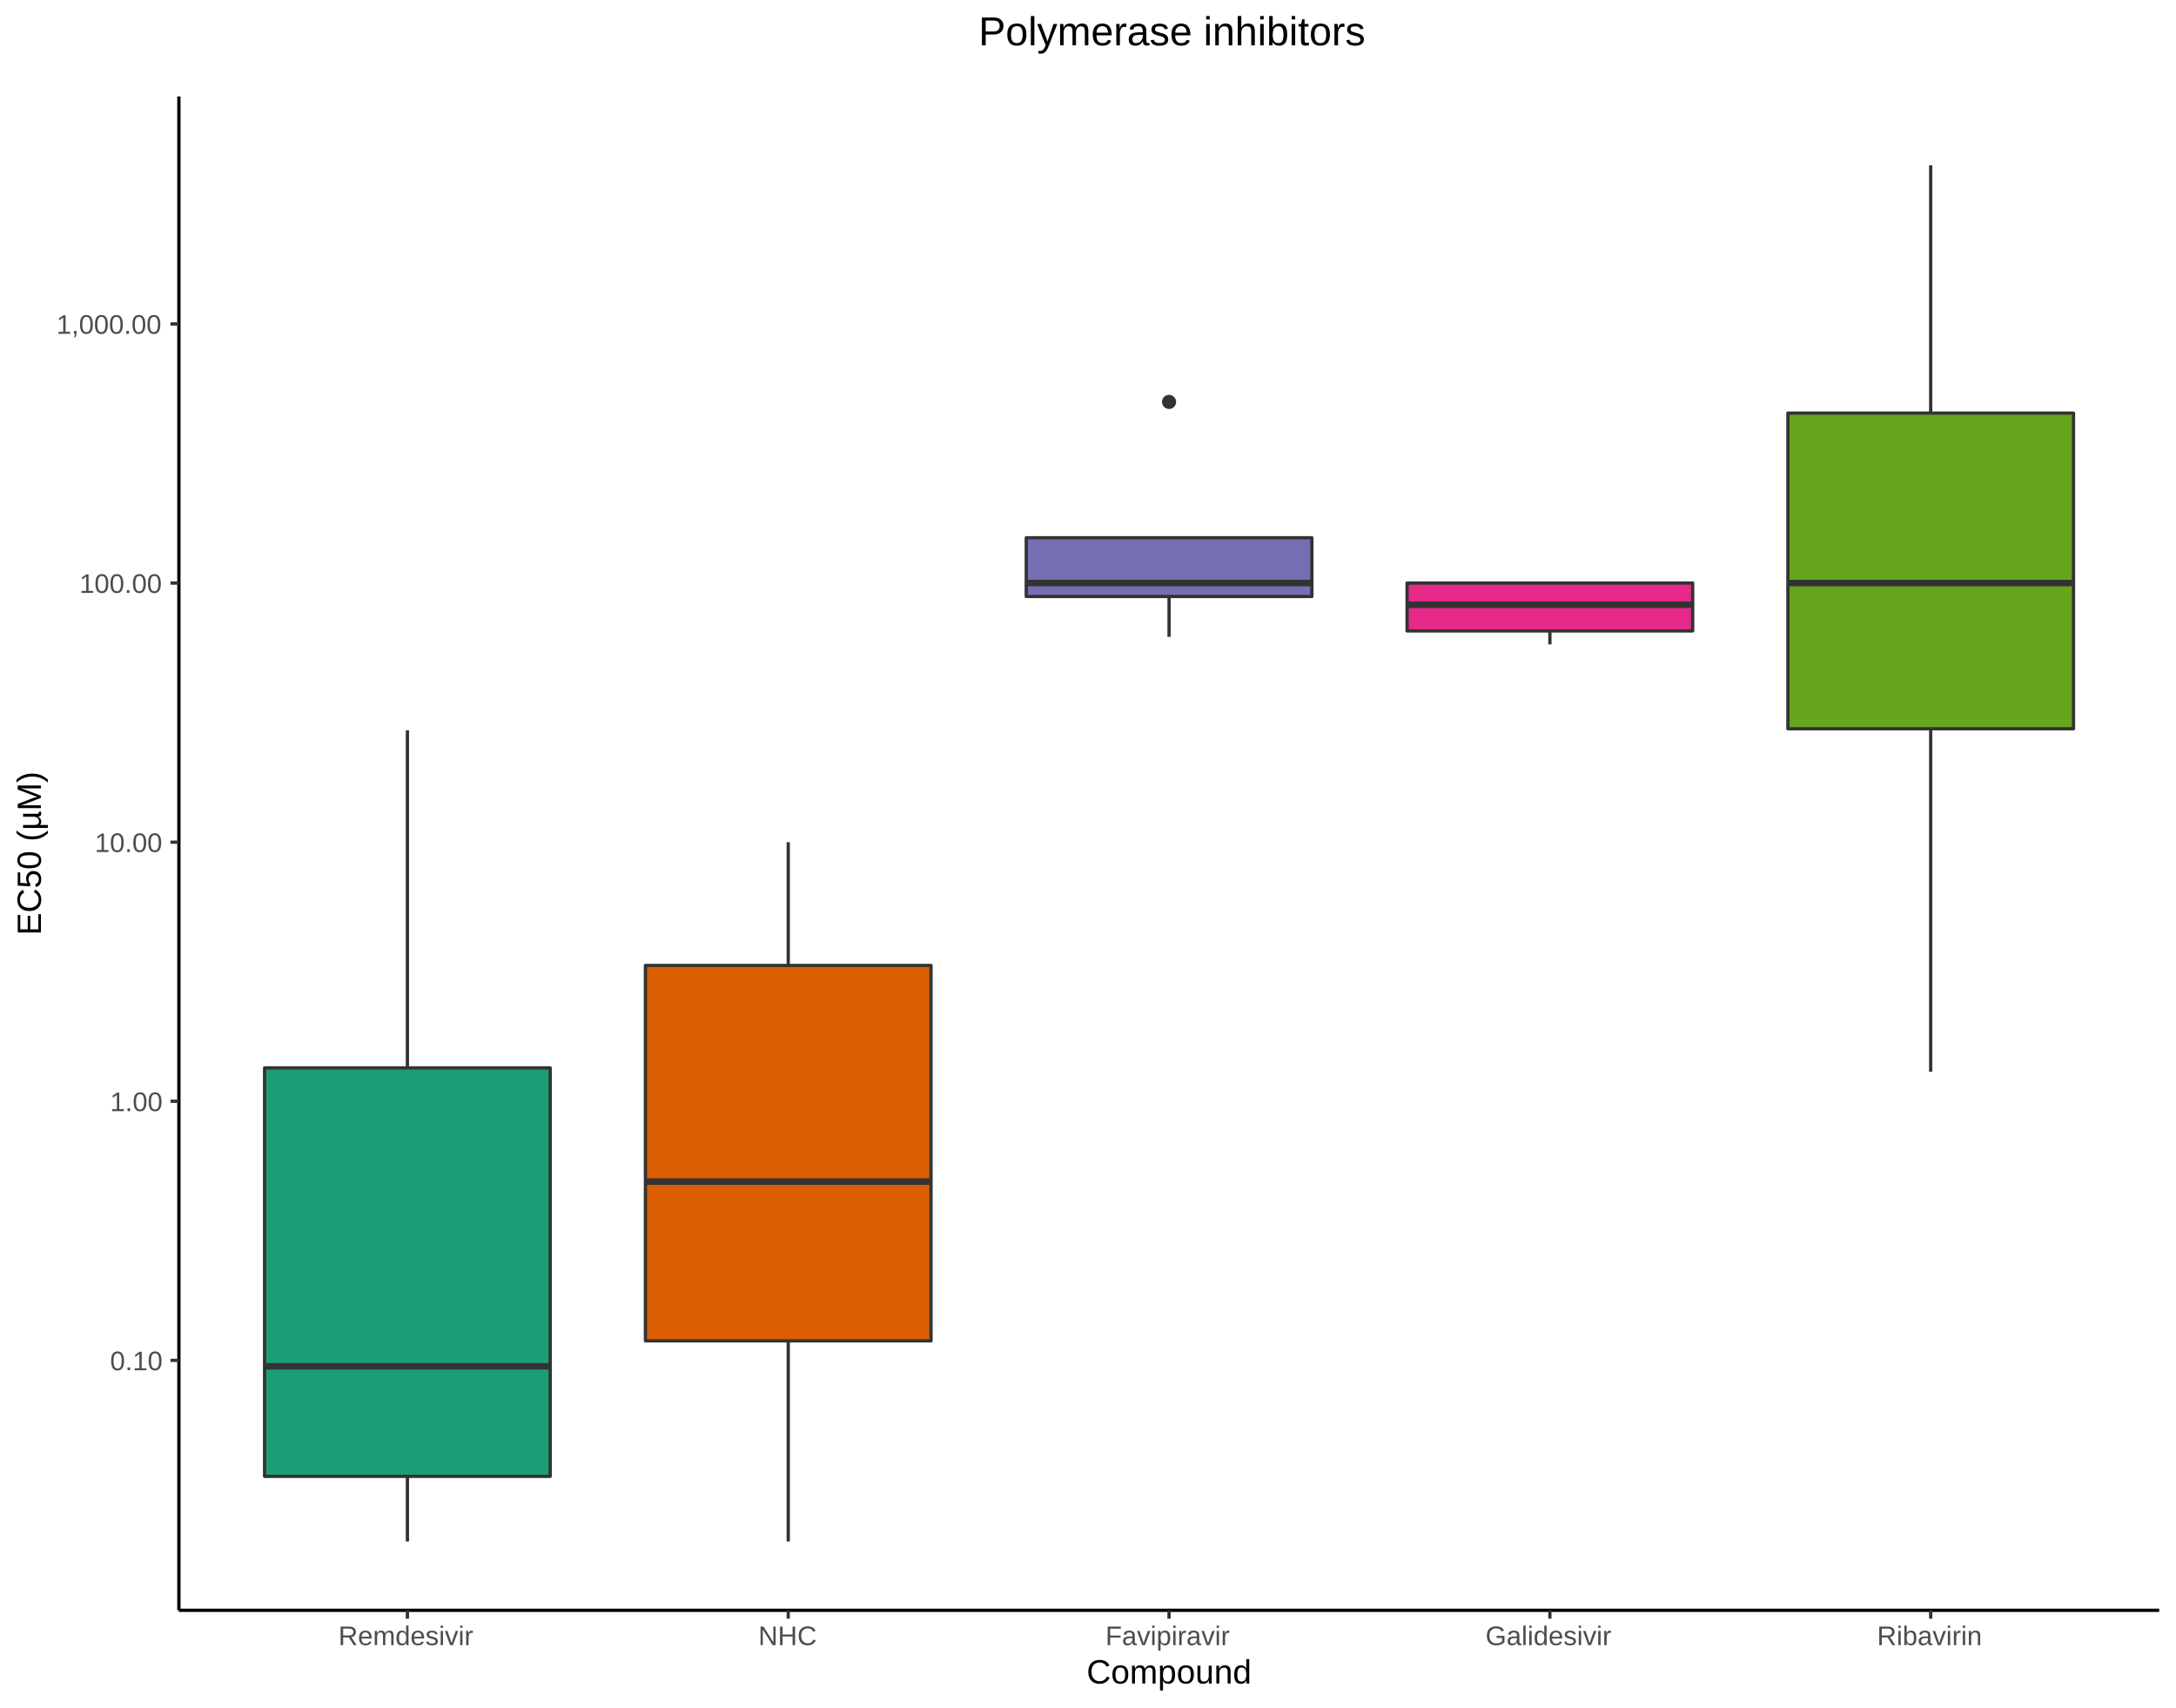
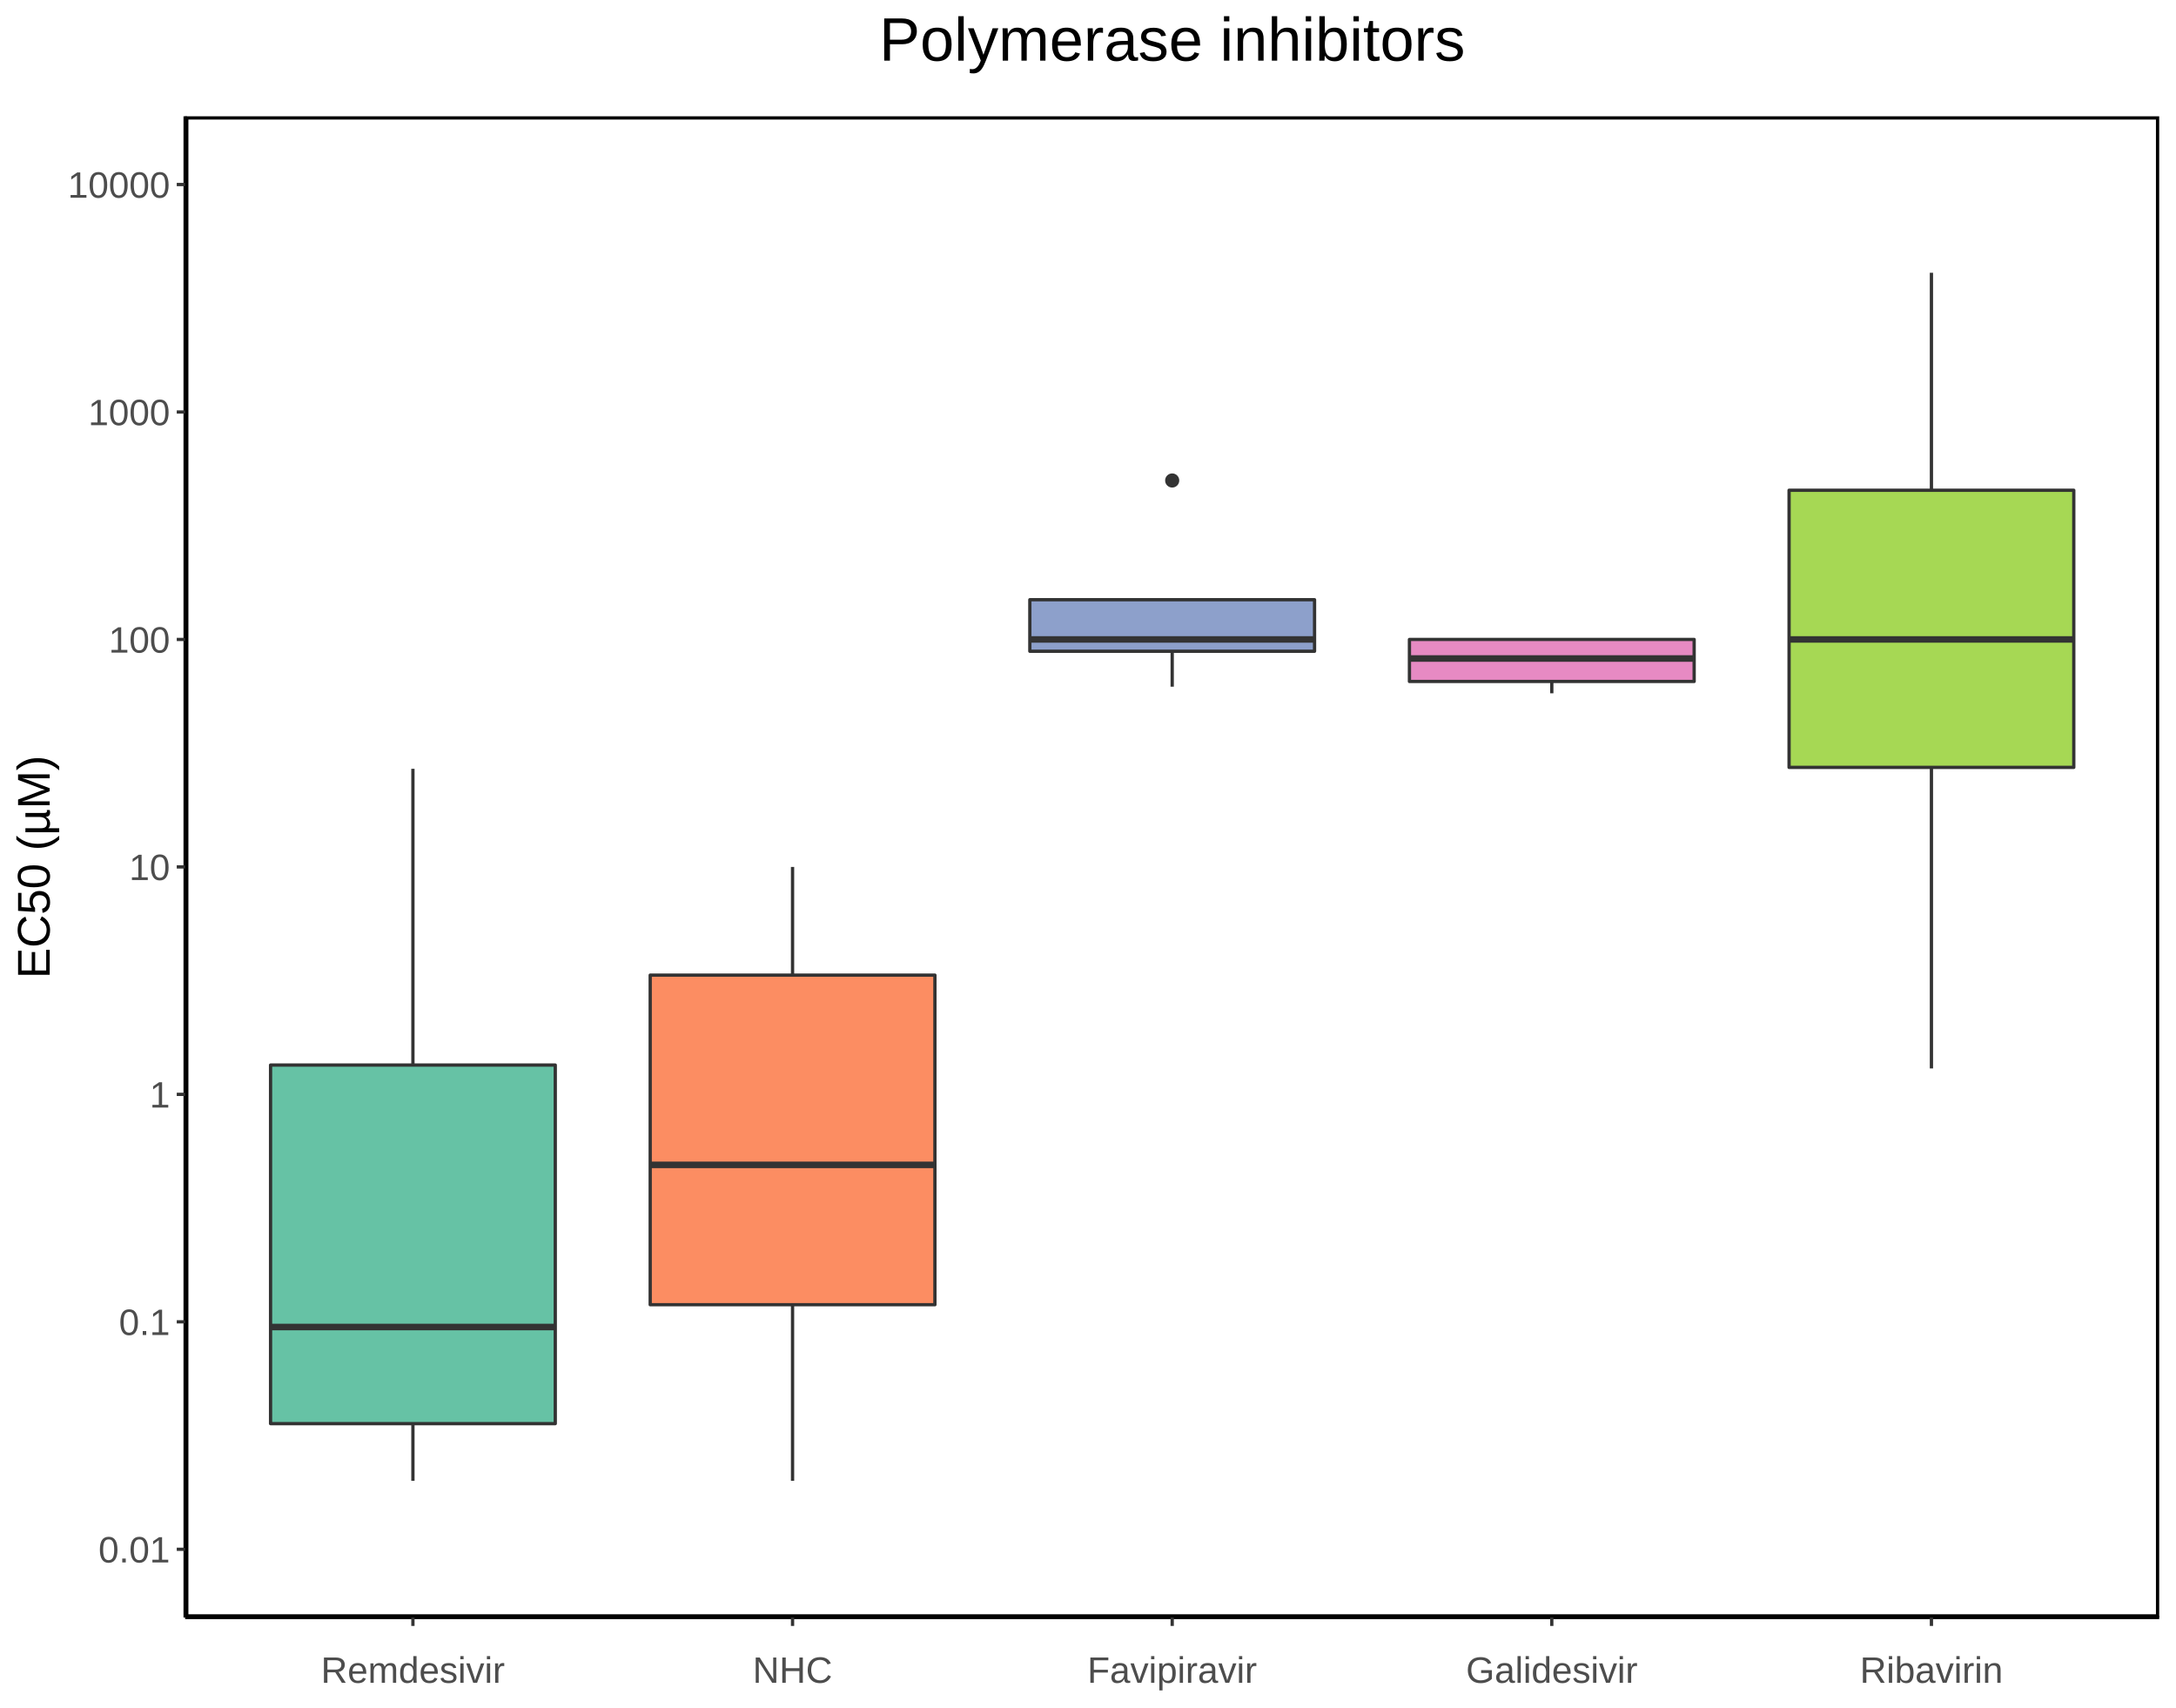
<svg xmlns="http://www.w3.org/2000/svg" viewBox="0 0 710.00 557.00">
  <defs>
    <style type="text/css">
    line, polyline, polygon, path, rect, circle {
      fill: none;
      stroke: #000000;
      stroke-linecap: round;
      stroke-linejoin: round;
      stroke-miterlimit: 10.00;
    }
  </style>
  </defs>
  <rect width="100%" height="100%" style="stroke: none; fill: #FFFFFF;" />
-   <rect x="0" y="0" width="710.00" height="557.00" style="stroke-width: 1.07; stroke: #FFFFFF; fill: #FFFFFF;" />
+   <rect x="0.00" y="0" width="710.00" height="557.00" style="stroke-width: 1.07; stroke: #FFFFFF; fill: #FFFFFF;" />
  <defs>
-     <clipPath id="cpNTguMzd8NzA0LjUyfDUyNS4zM3wzMS40Nw==">
-       <rect x="58.37" y="31.47" width="646.15" height="493.86" />
+     <clipPath id="cpNjAuNDF8NzA0LjUyfDUyNy42OXwzNy45NA==">
+       <rect x="60.41" y="37.94" width="644.11" height="489.75" />
    </clipPath>
  </defs>
-   <rect x="58.37" y="31.47" width="646.15" height="493.86" style="stroke-width: 1.07; stroke: none; fill: #FFFFFF;" clip-path="url(#cpNTguMzd8NzA0LjUyfDUyNS4zM3wzMS40Nw==)" />
-   <line x1="132.93" y1="348.38" x2="132.93" y2="238.28" style="stroke-width: 1.07; stroke: #333333; stroke-linecap: butt;" clip-path="url(#cpNTguMzd8NzA0LjUyfDUyNS4zM3wzMS40Nw==)" />
-   <line x1="132.93" y1="481.64" x2="132.93" y2="502.89" style="stroke-width: 1.07; stroke: #333333; stroke-linecap: butt;" clip-path="url(#cpNTguMzd8NzA0LjUyfDUyNS4zM3wzMS40Nw==)" />
-   <polygon points="86.33,348.38 86.33,481.64 179.52,481.64 179.52,348.38 86.33,348.38 " style="stroke-width: 1.07; stroke: #333333; fill: #1B9E77;" clip-path="url(#cpNTguMzd8NzA0LjUyfDUyNS4zM3wzMS40Nw==)" />
-   <line x1="86.33" y1="445.73" x2="179.52" y2="445.73" style="stroke-width: 2.13; stroke: #333333; stroke-linecap: butt;" clip-path="url(#cpNTguMzd8NzA0LjUyfDUyNS4zM3wzMS40Nw==)" />
-   <line x1="257.19" y1="314.96" x2="257.19" y2="274.74" style="stroke-width: 1.07; stroke: #333333; stroke-linecap: butt;" clip-path="url(#cpNTguMzd8NzA0LjUyfDUyNS4zM3wzMS40Nw==)" />
-   <line x1="257.19" y1="437.44" x2="257.19" y2="502.89" style="stroke-width: 1.07; stroke: #333333; stroke-linecap: butt;" clip-path="url(#cpNTguMzd8NzA0LjUyfDUyNS4zM3wzMS40Nw==)" />
-   <polygon points="210.59,314.96 210.59,437.44 303.78,437.44 303.78,314.96 210.59,314.96 " style="stroke-width: 1.07; stroke: #333333; fill: #D95F02;" clip-path="url(#cpNTguMzd8NzA0LjUyfDUyNS4zM3wzMS40Nw==)" />
-   <line x1="210.59" y1="385.47" x2="303.78" y2="385.47" style="stroke-width: 2.13; stroke: #333333; stroke-linecap: butt;" clip-path="url(#cpNTguMzd8NzA0LjUyfDUyNS4zM3wzMS40Nw==)" />
-   <circle cx="381.45" cy="131.12" r="1.95" style="stroke-width: 0.71; stroke: #333333; fill: #333333;" clip-path="url(#cpNTguMzd8NzA0LjUyfDUyNS4zM3wzMS40Nw==)" />
-   <line x1="381.45" y1="175.44" x2="381.45" y2="175.44" style="stroke-width: 1.07; stroke: #333333; stroke-linecap: butt;" clip-path="url(#cpNTguMzd8NzA0LjUyfDUyNS4zM3wzMS40Nw==)" />
-   <line x1="381.45" y1="194.60" x2="381.45" y2="207.76" style="stroke-width: 1.07; stroke: #333333; stroke-linecap: butt;" clip-path="url(#cpNTguMzd8NzA0LjUyfDUyNS4zM3wzMS40Nw==)" />
-   <polygon points="334.85,175.44 334.85,194.60 428.04,194.60 428.04,175.44 334.85,175.44 " style="stroke-width: 1.07; stroke: #333333; fill: #7570B3;" clip-path="url(#cpNTguMzd8NzA0LjUyfDUyNS4zM3wzMS40Nw==)" />
-   <line x1="334.85" y1="190.21" x2="428.04" y2="190.21" style="stroke-width: 2.13; stroke: #333333; stroke-linecap: butt;" clip-path="url(#cpNTguMzd8NzA0LjUyfDUyNS4zM3wzMS40Nw==)" />
-   <line x1="505.71" y1="190.21" x2="505.71" y2="190.21" style="stroke-width: 1.07; stroke: #333333; stroke-linecap: butt;" clip-path="url(#cpNTguMzd8NzA0LjUyfDUyNS4zM3wzMS40Nw==)" />
-   <line x1="505.71" y1="205.83" x2="505.71" y2="210.21" style="stroke-width: 1.07; stroke: #333333; stroke-linecap: butt;" clip-path="url(#cpNTguMzd8NzA0LjUyfDUyNS4zM3wzMS40Nw==)" />
-   <polygon points="459.11,190.21 459.11,205.83 552.30,205.83 552.30,190.21 459.11,190.21 " style="stroke-width: 1.07; stroke: #333333; fill: #E7298A;" clip-path="url(#cpNTguMzd8NzA0LjUyfDUyNS4zM3wzMS40Nw==)" />
-   <line x1="459.11" y1="197.29" x2="552.30" y2="197.29" style="stroke-width: 2.13; stroke: #333333; stroke-linecap: butt;" clip-path="url(#cpNTguMzd8NzA0LjUyfDUyNS4zM3wzMS40Nw==)" />
-   <line x1="629.96" y1="134.77" x2="629.96" y2="53.92" style="stroke-width: 1.07; stroke: #333333; stroke-linecap: butt;" clip-path="url(#cpNTguMzd8NzA0LjUyfDUyNS4zM3wzMS40Nw==)" />
-   <line x1="629.96" y1="237.75" x2="629.96" y2="349.64" style="stroke-width: 1.07; stroke: #333333; stroke-linecap: butt;" clip-path="url(#cpNTguMzd8NzA0LjUyfDUyNS4zM3wzMS40Nw==)" />
-   <polygon points="583.37,134.77 583.37,237.75 676.56,237.75 676.56,134.77 583.37,134.77 " style="stroke-width: 1.07; stroke: #333333; fill: #66A61E;" clip-path="url(#cpNTguMzd8NzA0LjUyfDUyNS4zM3wzMS40Nw==)" />
-   <line x1="583.37" y1="190.21" x2="676.56" y2="190.21" style="stroke-width: 2.13; stroke: #333333; stroke-linecap: butt;" clip-path="url(#cpNTguMzd8NzA0LjUyfDUyNS4zM3wzMS40Nw==)" />
+   <rect x="60.41" y="37.94" width="644.11" height="489.75" style="stroke-width: 1.07; stroke: none; fill: #FFFFFF;" clip-path="url(#cpNjAuNDF8NzA0LjUyfDUyNy42OXwzNy45NA==)" />
+   <line x1="134.73" y1="347.46" x2="134.73" y2="250.81" style="stroke-width: 1.07; stroke: #333333; stroke-linecap: butt;" clip-path="url(#cpNjAuNDF8NzA0LjUyfDUyNy42OXwzNy45NA==)" />
+   <line x1="134.73" y1="464.44" x2="134.73" y2="483.09" style="stroke-width: 1.07; stroke: #333333; stroke-linecap: butt;" clip-path="url(#cpNjAuNDF8NzA0LjUyfDUyNy42OXwzNy45NA==)" />
+   <polygon points="88.28,347.46 88.28,464.44 181.18,464.44 181.18,347.46 88.28,347.46 " style="stroke-width: 1.07; stroke: #333333; fill: #66C2A5;" clip-path="url(#cpNjAuNDF8NzA0LjUyfDUyNy42OXwzNy45NA==)" />
+   <line x1="88.28" y1="432.92" x2="181.18" y2="432.92" style="stroke-width: 2.13; stroke: #333333; stroke-linecap: butt;" clip-path="url(#cpNjAuNDF8NzA0LjUyfDUyNy42OXwzNy45NA==)" />
+   <line x1="258.60" y1="318.12" x2="258.60" y2="282.82" style="stroke-width: 1.07; stroke: #333333; stroke-linecap: butt;" clip-path="url(#cpNjAuNDF8NzA0LjUyfDUyNy42OXwzNy45NA==)" />
+   <line x1="258.60" y1="425.64" x2="258.60" y2="483.09" style="stroke-width: 1.07; stroke: #333333; stroke-linecap: butt;" clip-path="url(#cpNjAuNDF8NzA0LjUyfDUyNy42OXwzNy45NA==)" />
+   <polygon points="212.15,318.12 212.15,425.64 305.05,425.64 305.05,318.12 212.15,318.12 " style="stroke-width: 1.07; stroke: #333333; fill: #FC8D62;" clip-path="url(#cpNjAuNDF8NzA0LjUyfDUyNy42OXwzNy45NA==)" />
+   <line x1="212.15" y1="380.02" x2="305.05" y2="380.02" style="stroke-width: 2.13; stroke: #333333; stroke-linecap: butt;" clip-path="url(#cpNjAuNDF8NzA0LjUyfDUyNy42OXwzNy45NA==)" />
+   <circle cx="382.47" cy="156.75" r="1.95" style="stroke-width: 0.71; stroke: #333333; fill: #333333;" clip-path="url(#cpNjAuNDF8NzA0LjUyfDUyNy42OXwzNy45NA==)" />
+   <line x1="382.47" y1="195.65" x2="382.47" y2="195.65" style="stroke-width: 1.07; stroke: #333333; stroke-linecap: butt;" clip-path="url(#cpNjAuNDF8NzA0LjUyfDUyNy42OXwzNy45NA==)" />
+   <line x1="382.47" y1="212.46" x2="382.47" y2="224.02" style="stroke-width: 1.07; stroke: #333333; stroke-linecap: butt;" clip-path="url(#cpNjAuNDF8NzA0LjUyfDUyNy42OXwzNy45NA==)" />
+   <polygon points="336.02,195.65 336.02,212.46 428.92,212.46 428.92,195.65 336.02,195.65 " style="stroke-width: 1.07; stroke: #333333; fill: #8DA0CB;" clip-path="url(#cpNjAuNDF8NzA0LjUyfDUyNy42OXwzNy45NA==)" />
+   <line x1="336.02" y1="208.61" x2="428.92" y2="208.61" style="stroke-width: 2.13; stroke: #333333; stroke-linecap: butt;" clip-path="url(#cpNjAuNDF8NzA0LjUyfDUyNy42OXwzNy45NA==)" />
+   <line x1="506.33" y1="208.61" x2="506.33" y2="208.61" style="stroke-width: 1.07; stroke: #333333; stroke-linecap: butt;" clip-path="url(#cpNjAuNDF8NzA0LjUyfDUyNy42OXwzNy45NA==)" />
+   <line x1="506.33" y1="222.32" x2="506.33" y2="226.17" style="stroke-width: 1.07; stroke: #333333; stroke-linecap: butt;" clip-path="url(#cpNjAuNDF8NzA0LjUyfDUyNy42OXwzNy45NA==)" />
+   <polygon points="459.88,208.61 459.88,222.32 552.78,222.32 552.78,208.61 459.88,208.61 " style="stroke-width: 1.07; stroke: #333333; fill: #E78AC3;" clip-path="url(#cpNjAuNDF8NzA0LjUyfDUyNy42OXwzNy45NA==)" />
+   <line x1="459.88" y1="214.83" x2="552.78" y2="214.83" style="stroke-width: 2.13; stroke: #333333; stroke-linecap: butt;" clip-path="url(#cpNjAuNDF8NzA0LjUyfDUyNy42OXwzNy45NA==)" />
+   <line x1="630.20" y1="159.94" x2="630.20" y2="88.98" style="stroke-width: 1.07; stroke: #333333; stroke-linecap: butt;" clip-path="url(#cpNjAuNDF8NzA0LjUyfDUyNy42OXwzNy45NA==)" />
+   <line x1="630.20" y1="250.35" x2="630.20" y2="348.57" style="stroke-width: 1.07; stroke: #333333; stroke-linecap: butt;" clip-path="url(#cpNjAuNDF8NzA0LjUyfDUyNy42OXwzNy45NA==)" />
+   <polygon points="583.75,159.94 583.75,250.35 676.65,250.35 676.65,159.94 583.75,159.94 " style="stroke-width: 1.07; stroke: #333333; fill: #A6D854;" clip-path="url(#cpNjAuNDF8NzA0LjUyfDUyNy42OXwzNy45NA==)" />
+   <line x1="583.75" y1="208.61" x2="676.65" y2="208.61" style="stroke-width: 2.13; stroke: #333333; stroke-linecap: butt;" clip-path="url(#cpNjAuNDF8NzA0LjUyfDUyNy42OXwzNy45NA==)" />
+   <rect x="60.41" y="37.94" width="644.11" height="489.75" style="stroke-width: 2.13;" clip-path="url(#cpNjAuNDF8NzA0LjUyfDUyNy42OXwzNy45NA==)" />
  <defs>
    <clipPath id="cpMC4wMHw3MTAuMDB8NTU3LjAwfDAuMDA=">
      <rect x="0.00" y="0.00" width="710.00" height="557.00" />
    </clipPath>
  </defs>
-   <polyline points="58.37,525.33 58.37,31.47 " style="stroke-width: 1.07; stroke-linecap: butt;" clip-path="url(#cpMC4wMHw3MTAuMDB8NTU3LjAwfDAuMDA=)" />
+   <polyline points="60.41,527.69 60.41,37.94 " style="stroke-width: 1.07; stroke-linecap: butt;" clip-path="url(#cpMC4wMHw3MTAuMDB8NTU3LjAwfDAuMDA=)" />
  <g clip-path="url(#cpMC4wMHw3MTAuMDB8NTU3LjAwfDAuMDA=)">
-     <text x="35.92" y="447.02" style="font-size: 8.80px; fill: #4D4D4D; font-family: Arial;" textLength="17.52px" lengthAdjust="spacingAndGlyphs">0.10</text>
+     <text x="32.12" y="509.73" style="font-size: 12.00px; fill: #4D4D4D; font-family: Arial;" textLength="23.36px" lengthAdjust="spacingAndGlyphs">0.01</text>
  </g>
  <g clip-path="url(#cpMC4wMHw3MTAuMDB8NTU3LjAwfDAuMDA=)">
-     <text x="35.92" y="362.49" style="font-size: 8.80px; fill: #4D4D4D; font-family: Arial;" textLength="17.52px" lengthAdjust="spacingAndGlyphs">1.00</text>
+     <text x="38.80" y="435.52" style="font-size: 12.00px; fill: #4D4D4D; font-family: Arial;" textLength="16.68px" lengthAdjust="spacingAndGlyphs">0.1</text>
  </g>
  <g clip-path="url(#cpMC4wMHw3MTAuMDB8NTU3LjAwfDAuMDA=)">
-     <text x="30.92" y="277.96" style="font-size: 8.80px; fill: #4D4D4D; font-family: Arial;" textLength="22.52px" lengthAdjust="spacingAndGlyphs">10.00</text>
+     <text x="48.81" y="361.32" style="font-size: 12.00px; fill: #4D4D4D; font-family: Arial;" textLength="6.67px" lengthAdjust="spacingAndGlyphs">1</text>
  </g>
  <g clip-path="url(#cpMC4wMHw3MTAuMDB8NTU3LjAwfDAuMDA=)">
-     <text x="25.91" y="193.43" style="font-size: 8.80px; fill: #4D4D4D; font-family: Arial;" textLength="27.53px" lengthAdjust="spacingAndGlyphs">100.00</text>
+     <text x="42.13" y="287.11" style="font-size: 12.00px; fill: #4D4D4D; font-family: Arial;" textLength="13.35px" lengthAdjust="spacingAndGlyphs">10</text>
  </g>
  <g clip-path="url(#cpMC4wMHw3MTAuMDB8NTU3LjAwfDAuMDA=)">
-     <text x="18.41" y="108.90" style="font-size: 8.80px; fill: #4D4D4D; font-family: Arial;" textLength="35.03px" lengthAdjust="spacingAndGlyphs">1,000.00</text>
-   </g>
-   <polyline points="55.63,443.80 58.37,443.80 " style="stroke-width: 1.07; stroke: #333333; stroke-linecap: butt;" clip-path="url(#cpMC4wMHw3MTAuMDB8NTU3LjAwfDAuMDA=)" />
-   <polyline points="55.63,359.27 58.37,359.27 " style="stroke-width: 1.07; stroke: #333333; stroke-linecap: butt;" clip-path="url(#cpMC4wMHw3MTAuMDB8NTU3LjAwfDAuMDA=)" />
-   <polyline points="55.63,274.74 58.37,274.74 " style="stroke-width: 1.07; stroke: #333333; stroke-linecap: butt;" clip-path="url(#cpMC4wMHw3MTAuMDB8NTU3LjAwfDAuMDA=)" />
-   <polyline points="55.63,190.21 58.37,190.21 " style="stroke-width: 1.07; stroke: #333333; stroke-linecap: butt;" clip-path="url(#cpMC4wMHw3MTAuMDB8NTU3LjAwfDAuMDA=)" />
-   <polyline points="55.63,105.68 58.37,105.68 " style="stroke-width: 1.07; stroke: #333333; stroke-linecap: butt;" clip-path="url(#cpMC4wMHw3MTAuMDB8NTU3LjAwfDAuMDA=)" />
-   <polyline points="58.37,525.33 704.52,525.33 " style="stroke-width: 1.07; stroke-linecap: butt;" clip-path="url(#cpMC4wMHw3MTAuMDB8NTU3LjAwfDAuMDA=)" />
-   <polyline points="132.93,528.07 132.93,525.33 " style="stroke-width: 1.07; stroke: #333333; stroke-linecap: butt;" clip-path="url(#cpMC4wMHw3MTAuMDB8NTU3LjAwfDAuMDA=)" />
-   <polyline points="257.19,528.07 257.19,525.33 " style="stroke-width: 1.07; stroke: #333333; stroke-linecap: butt;" clip-path="url(#cpMC4wMHw3MTAuMDB8NTU3LjAwfDAuMDA=)" />
-   <polyline points="381.45,528.07 381.45,525.33 " style="stroke-width: 1.07; stroke: #333333; stroke-linecap: butt;" clip-path="url(#cpMC4wMHw3MTAuMDB8NTU3LjAwfDAuMDA=)" />
-   <polyline points="505.71,528.07 505.71,525.33 " style="stroke-width: 1.07; stroke: #333333; stroke-linecap: butt;" clip-path="url(#cpMC4wMHw3MTAuMDB8NTU3LjAwfDAuMDA=)" />
-   <polyline points="629.96,528.07 629.96,525.33 " style="stroke-width: 1.07; stroke: #333333; stroke-linecap: butt;" clip-path="url(#cpMC4wMHw3MTAuMDB8NTU3LjAwfDAuMDA=)" />
-   <g clip-path="url(#cpMC4wMHw3MTAuMDB8NTU3LjAwfDAuMDA=)">
-     <text x="110.42" y="536.70" style="font-size: 8.80px; fill: #4D4D4D; font-family: Arial;" textLength="45.01px" lengthAdjust="spacingAndGlyphs">Remdesivir</text>
+     <text x="35.46" y="212.91" style="font-size: 12.00px; fill: #4D4D4D; font-family: Arial;" textLength="20.02px" lengthAdjust="spacingAndGlyphs">100</text>
  </g>
  <g clip-path="url(#cpMC4wMHw3MTAuMDB8NTU3LjAwfDAuMDA=)">
-     <text x="247.44" y="536.70" style="font-size: 8.80px; fill: #4D4D4D; font-family: Arial;" textLength="19.50px" lengthAdjust="spacingAndGlyphs">NHC</text>
+     <text x="28.78" y="138.71" style="font-size: 12.00px; fill: #4D4D4D; font-family: Arial;" textLength="26.70px" lengthAdjust="spacingAndGlyphs">1000</text>
  </g>
  <g clip-path="url(#cpMC4wMHw3MTAuMDB8NTU3LjAwfDAuMDA=)">
-     <text x="360.69" y="536.70" style="font-size: 8.80px; fill: #4D4D4D; font-family: Arial;" textLength="41.51px" lengthAdjust="spacingAndGlyphs">Favipiravir</text>
+     <text x="22.11" y="64.50" style="font-size: 12.00px; fill: #4D4D4D; font-family: Arial;" textLength="33.37px" lengthAdjust="spacingAndGlyphs">10000</text>
+   </g>
+   <polyline points="57.67,505.43 60.41,505.43 " style="stroke-width: 1.07; stroke: #333333; stroke-linecap: butt;" clip-path="url(#cpMC4wMHw3MTAuMDB8NTU3LjAwfDAuMDA=)" />
+   <polyline points="57.67,431.23 60.41,431.23 " style="stroke-width: 1.07; stroke: #333333; stroke-linecap: butt;" clip-path="url(#cpMC4wMHw3MTAuMDB8NTU3LjAwfDAuMDA=)" />
+   <polyline points="57.67,357.02 60.41,357.02 " style="stroke-width: 1.07; stroke: #333333; stroke-linecap: butt;" clip-path="url(#cpMC4wMHw3MTAuMDB8NTU3LjAwfDAuMDA=)" />
+   <polyline points="57.67,282.82 60.41,282.82 " style="stroke-width: 1.07; stroke: #333333; stroke-linecap: butt;" clip-path="url(#cpMC4wMHw3MTAuMDB8NTU3LjAwfDAuMDA=)" />
+   <polyline points="57.67,208.61 60.41,208.61 " style="stroke-width: 1.07; stroke: #333333; stroke-linecap: butt;" clip-path="url(#cpMC4wMHw3MTAuMDB8NTU3LjAwfDAuMDA=)" />
+   <polyline points="57.67,134.41 60.41,134.41 " style="stroke-width: 1.07; stroke: #333333; stroke-linecap: butt;" clip-path="url(#cpMC4wMHw3MTAuMDB8NTU3LjAwfDAuMDA=)" />
+   <polyline points="57.67,60.20 60.41,60.20 " style="stroke-width: 1.07; stroke: #333333; stroke-linecap: butt;" clip-path="url(#cpMC4wMHw3MTAuMDB8NTU3LjAwfDAuMDA=)" />
+   <polyline points="60.41,527.69 704.52,527.69 " style="stroke-width: 1.07; stroke-linecap: butt;" clip-path="url(#cpMC4wMHw3MTAuMDB8NTU3LjAwfDAuMDA=)" />
+   <polyline points="134.73,530.43 134.73,527.69 " style="stroke-width: 1.07; stroke: #333333; stroke-linecap: butt;" clip-path="url(#cpMC4wMHw3MTAuMDB8NTU3LjAwfDAuMDA=)" />
+   <polyline points="258.60,530.43 258.60,527.69 " style="stroke-width: 1.07; stroke: #333333; stroke-linecap: butt;" clip-path="url(#cpMC4wMHw3MTAuMDB8NTU3LjAwfDAuMDA=)" />
+   <polyline points="382.47,530.43 382.47,527.69 " style="stroke-width: 1.07; stroke: #333333; stroke-linecap: butt;" clip-path="url(#cpMC4wMHw3MTAuMDB8NTU3LjAwfDAuMDA=)" />
+   <polyline points="506.33,530.43 506.33,527.69 " style="stroke-width: 1.07; stroke: #333333; stroke-linecap: butt;" clip-path="url(#cpMC4wMHw3MTAuMDB8NTU3LjAwfDAuMDA=)" />
+   <polyline points="630.20,530.43 630.20,527.69 " style="stroke-width: 1.07; stroke: #333333; stroke-linecap: butt;" clip-path="url(#cpMC4wMHw3MTAuMDB8NTU3LjAwfDAuMDA=)" />
+   <g clip-path="url(#cpMC4wMHw3MTAuMDB8NTU3LjAwfDAuMDA=)">
+     <text x="104.72" y="548.99" style="font-size: 12.00px; fill: #4D4D4D; font-family: Arial;" textLength="60.01px" lengthAdjust="spacingAndGlyphs">Remdesivir</text>
  </g>
  <g clip-path="url(#cpMC4wMHw3MTAuMDB8NTU3LjAwfDAuMDA=)">
-     <text x="484.70" y="536.70" style="font-size: 8.80px; fill: #4D4D4D; font-family: Arial;" textLength="42.01px" lengthAdjust="spacingAndGlyphs">Galidesivir</text>
+     <text x="245.60" y="548.99" style="font-size: 12.00px; fill: #4D4D4D; font-family: Arial;" textLength="26.00px" lengthAdjust="spacingAndGlyphs">NHC</text>
  </g>
  <g clip-path="url(#cpMC4wMHw3MTAuMDB8NTU3LjAwfDAuMDA=)">
-     <text x="612.46" y="536.70" style="font-size: 8.80px; fill: #4D4D4D; font-family: Arial;" textLength="35.01px" lengthAdjust="spacingAndGlyphs">Ribavirin</text>
+     <text x="354.79" y="548.99" style="font-size: 12.00px; fill: #4D4D4D; font-family: Arial;" textLength="55.34px" lengthAdjust="spacingAndGlyphs">Favipiravir</text>
  </g>
  <g clip-path="url(#cpMC4wMHw3MTAuMDB8NTU3LjAwfDAuMDA=)">
-     <text x="354.54" y="549.21" style="font-size: 11.00px; font-family: Arial;" textLength="53.81px" lengthAdjust="spacingAndGlyphs">Compound</text>
+     <text x="478.33" y="548.99" style="font-size: 12.00px; fill: #4D4D4D; font-family: Arial;" textLength="56.02px" lengthAdjust="spacingAndGlyphs">Galidesivir</text>
  </g>
  <g clip-path="url(#cpMC4wMHw3MTAuMDB8NTU3LjAwfDAuMDA=)">
-     <text transform="translate(13.35,305.10) rotate(-90)" style="font-size: 11.00px; font-family: Arial;" textLength="53.40px" lengthAdjust="spacingAndGlyphs">EC50 (µM)</text>
+     <text x="606.86" y="548.99" style="font-size: 12.00px; fill: #4D4D4D; font-family: Arial;" textLength="46.68px" lengthAdjust="spacingAndGlyphs">Ribavirin</text>
  </g>
  <g clip-path="url(#cpMC4wMHw3MTAuMDB8NTU3LjAwfDAuMDA=)">
-     <text x="319.31" y="14.79" style="font-size: 13.20px; font-family: Arial;" textLength="124.27px" lengthAdjust="spacingAndGlyphs">Polymerase inhibitors</text>
+     <text transform="translate(16.21,319.23) rotate(-90)" style="font-size: 15.00px; font-family: Arial;" textLength="72.82px" lengthAdjust="spacingAndGlyphs">EC50 (µM)</text>
+   </g>
+   <g clip-path="url(#cpMC4wMHw3MTAuMDB8NTU3LjAwfDAuMDA=)">
+     <text x="286.87" y="19.79" style="font-size: 20.00px; font-family: Arial;" textLength="191.19px" lengthAdjust="spacingAndGlyphs">Polymerase inhibitors</text>
  </g>
</svg>
